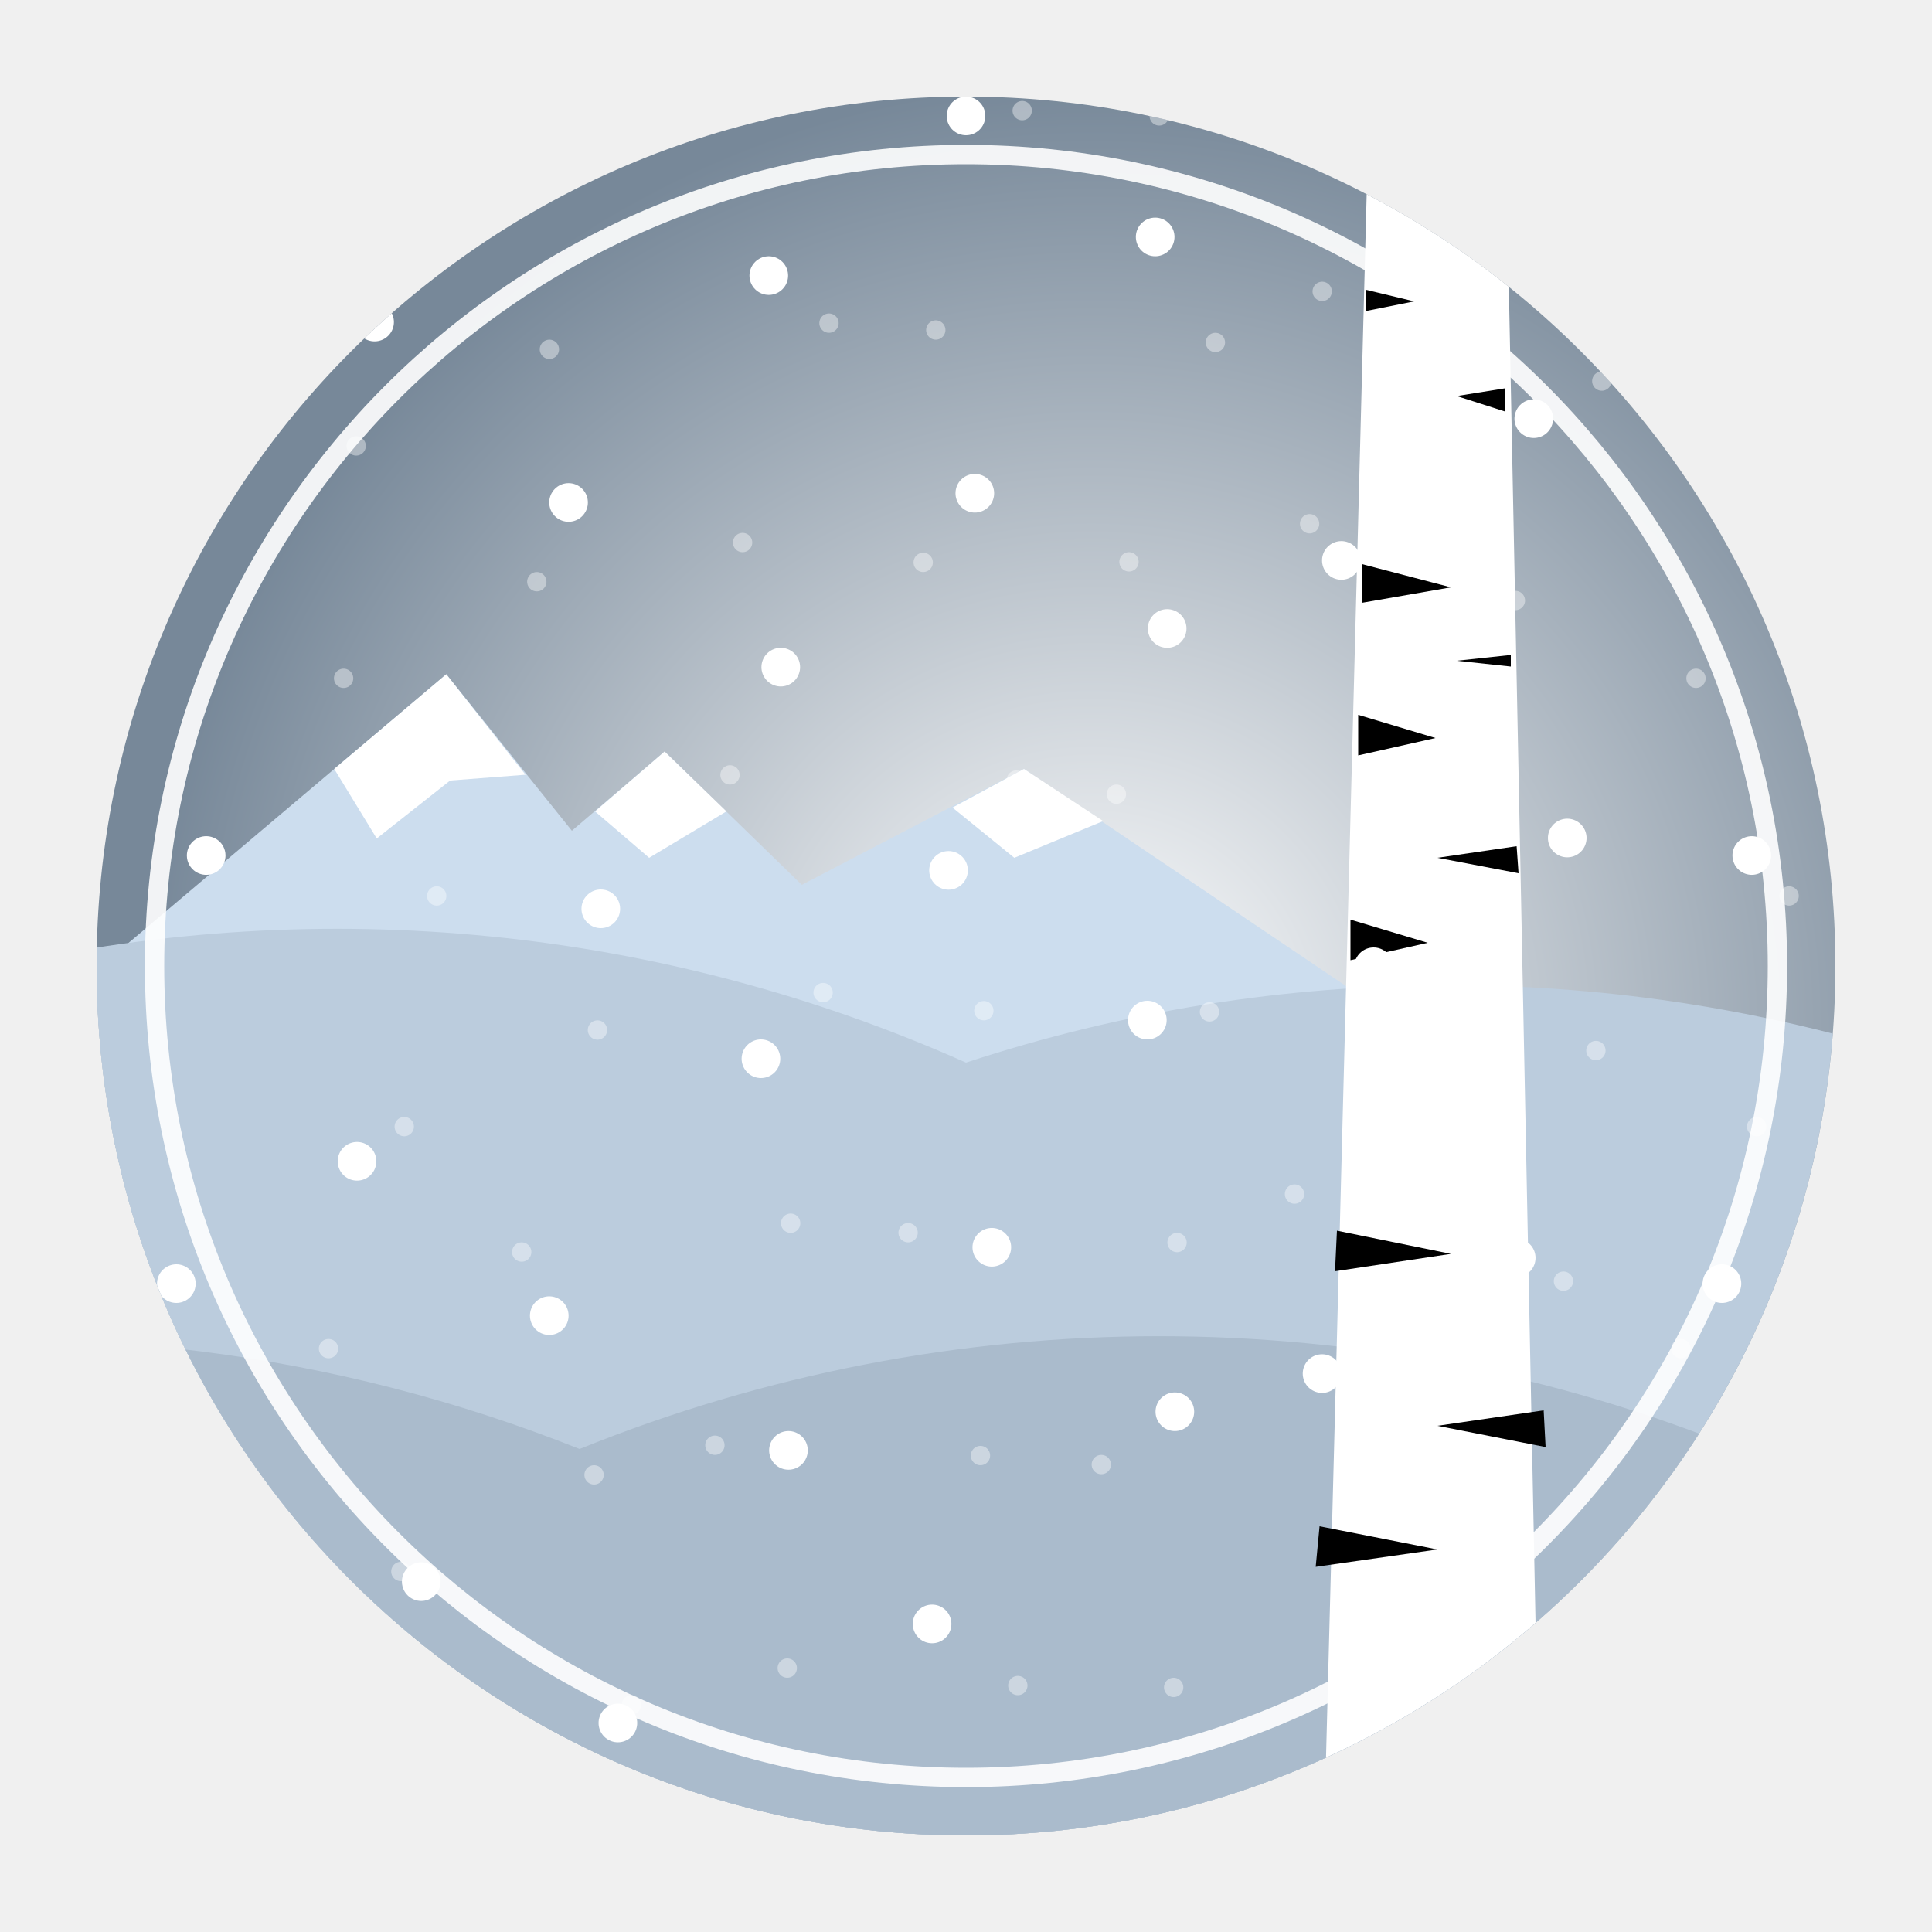
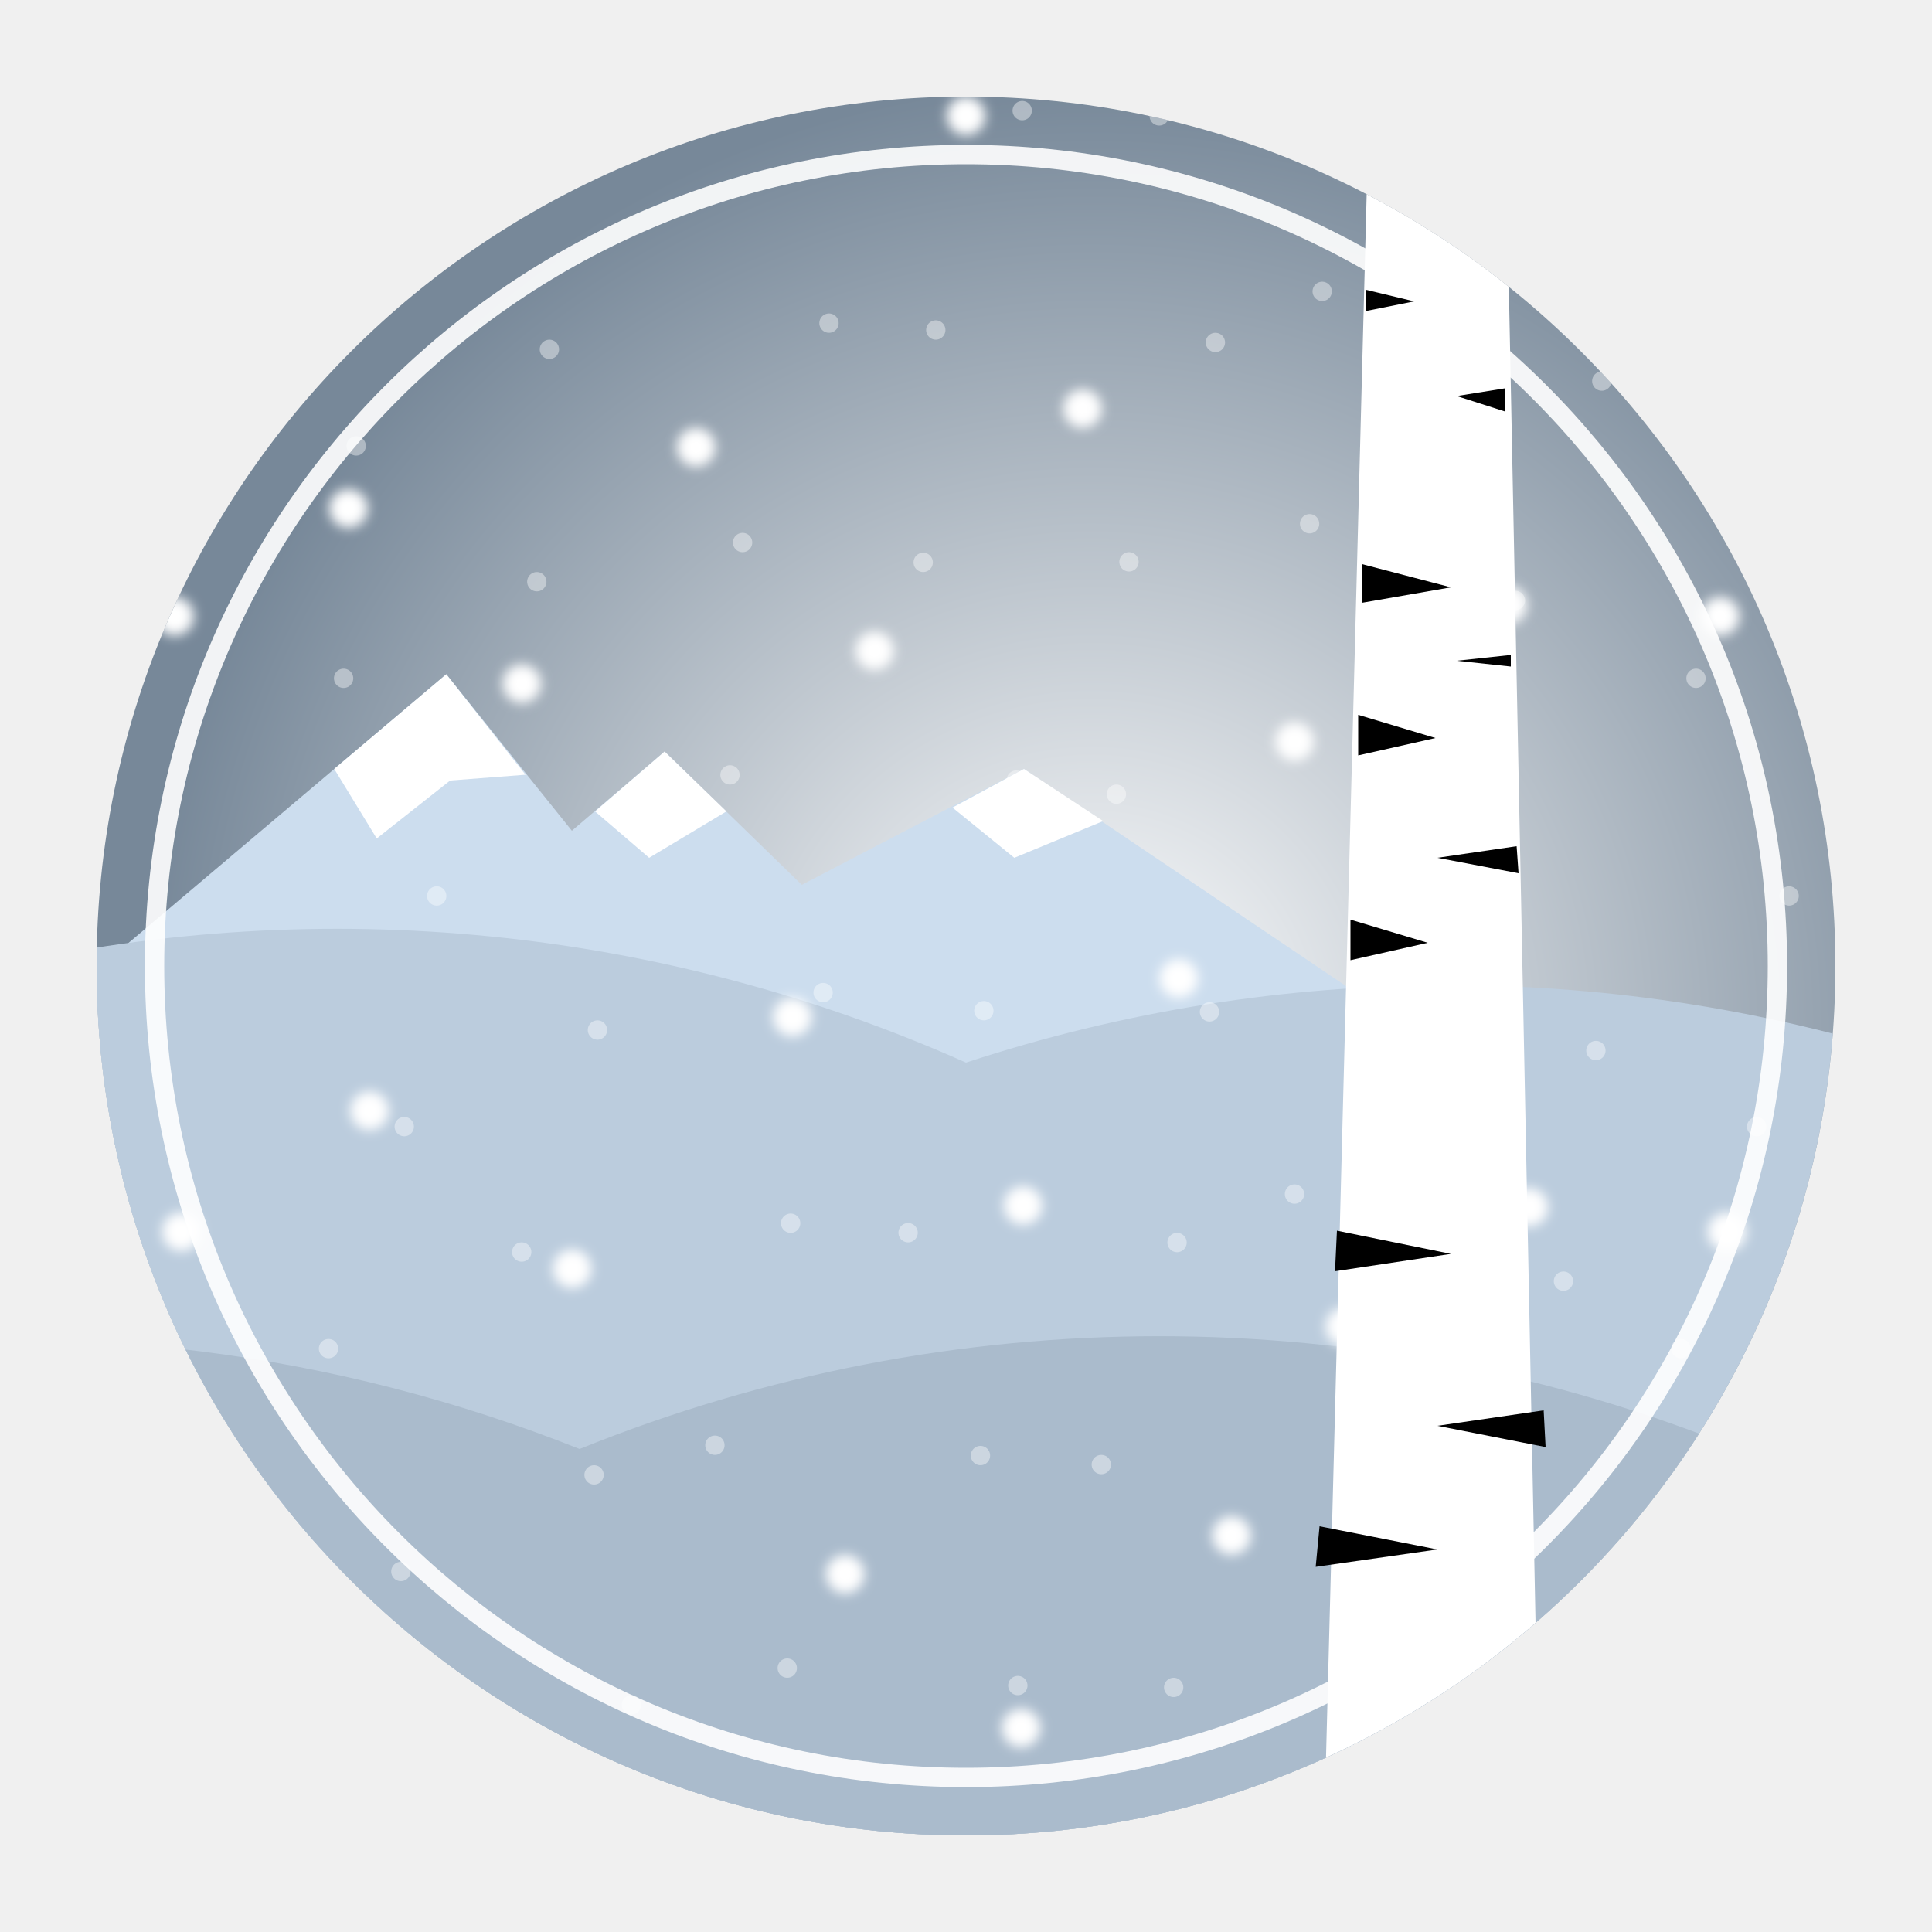
<svg xmlns="http://www.w3.org/2000/svg" id="maks" viewBox="0 0 1000 1000">
  <defs>
    <clipPath id="clip-path">
      <circle cx="500" cy="500" r="450" />
    </clipPath>
    <radialGradient id="sky" cx="565" cy="533" r="491" gradientUnits="userSpaceOnUse">
      <stop offset="0" stop-color="#fff" />
      <stop offset="1" stop-color="#789" />
    </radialGradient>
+     <filter id="blur-frontflakes" x="-50%" y="-50%" width="200%" height="200%">
+       <feGaussianBlur in="SourceGraphic" stdDeviation="3" />
+     </filter>
  </defs>
  <g clip-path="url(#clip-path)">
    <rect id="sky" fill="url(#sky)" width="1000" height="1000" />
    <path fill="#cde" d="M231,349l65,81l48,-41l71,69l115,-60l178,120l0,334l-708,-6l-2,-300l233,-197z" />
    <path fill="#fff" d="M173 398 L195 434 L233 404 L272 401 L231 349 L173 398 Z M308 420 L336 444 L376 420 L344 389 L308 420 Z M493 418 L525 444 L571 425 L530 398 L493 418 Z" />
    <path fill="#bcd" d="M 0 500 a 800 800 0 0 1 500 50 a 800 800 0 0 1 500 0v1000 h-1000z" />
    <path fill="#abc" d="M -100 700 a 800 800 0 0 1 400 50 a 800 800 0 0 1 600 0v1000 h-1000z" />
    <path d="m 100 0 q 60 100 0 200 t0 200 0 200 0 200 0 200         M 200 -50 q 60 100 0 200 t0 200 0 200 0 200 0 200         M 300 50 q 60 100 0 200 t0 200 0 200 0 200 0 200         M 400 -60 q 60 100 0 200 t0 200 0 200 0 200 0 200         M 500 60 q 60 100 0 200 t0 200 0 200 0 200 0 200         M 600 -80 q 60 100 0 200 t0 200 0 200 0 200 0 200         M 700 80 q 60 100 0 200 t0 200 0 200 0 200 0 200         M 800 0 q 60 100 0 200 t0 200 0 200 0 200 0 200         M 900 0 q 60 100 0 200 t0 200 0 200 0 200 0 200" stroke="#fff" stroke-width="10" stroke-linecap="round" stroke-dasharray="0 123" fill="none" transform="translate(100 0)" opacity="0.4">
      <animate attributeName="stroke-dashoffset" to="-123" dur="2s" begin="-0.9s" repeatCount="indefinite" />
    </path>
    <path fill="#fff" d="m 710 0 l -26 1000 114 0 l -20 -1000" />
    <path fill="black" d="M 703 370 l40,12l-40,9       M 705,292l46,12l-46,8       M707,150l25,6l-25,5       M699,476l40,12l-40,9       M692,637l59,12t-60,9       M683,790l61,12t-63,9       M800,749l-56,-11t55,-8       M786,452l-42,-8t41,-6       M782,345l-28,-3l28,-3       M779,213l-25,-8l25,-4" />
-     <path d="m 100 0 q 20 100 0 200 t0 200 0 200 0 200 0 200         M 200 -50 q 40 100 0 200 t0 200 0 200 0 200 0 200         M 300 50 q 60 100 0 200 t0 200 0 200 0 200 0 200         M 400 -60 q 80 100 0 200 t0 200 0 200 0 200 0 200         M 500 60 q 100 100 0 200 t0 200 0 200 0 200 0 200         M 600 -80 q 80 100 0 200 t0 200 0 200 0 200 0 200         M 700 80 q 60 100 0 200 t0 200 0 200 0 200 0 200         M 800 0 q 40 100 0 200 t0 200 0 200 0 200 0 200         M 900 0 q 20 100 0 200 t0 200 0 200 0 200 0 200         " stroke="#fff" stroke-width="20" stroke-linecap="round" stroke-dasharray="0 223" fill="none">
-       <animate attributeName="stroke-dashoffset" to="-223" dur="2s" repeatCount="indefinite" />
+     <path d="m 100 0 q 20 100 0 200 t0 200 0 200 0 200 0 200         M 200 -50 q 40 100 0 200 t0 200 0 200 0 200 0 200         M 300 50 q 60 100 0 200 t0 200 0 200 0 200 0 200         M 400 -60 q 80 100 0 200 t0 200 0 200 0 200 0 200         M 500 60 q 100 100 0 200 t0 200 0 200 0 200 0 200         M 600 -80 q 80 100 0 200 t0 200 0 200 0 200 0 200         M 700 80 q 60 100 0 200 t0 200 0 200 0 200 0 200         M 800 0 q 40 100 0 200 t0 200 0 200 0 200 0 200         M 900 0 q 20 100 0 200 t0 200 0 200 0 200 0 200         " stroke="#fff" stroke-width="20" opacity="1" stroke-linecap="round" stroke-dasharray="0 321" fill="none" filter="url(#blur-frontflakes)">
+       <animate attributeName="stroke-dashoffset" to="-321" dur="3s" repeatCount="indefinite" />
    </path>
  </g>
  <circle cx="500" cy="500" r="420" stroke="#fff" stroke-width="10" opacity="0.9" fill="none" />
</svg>
